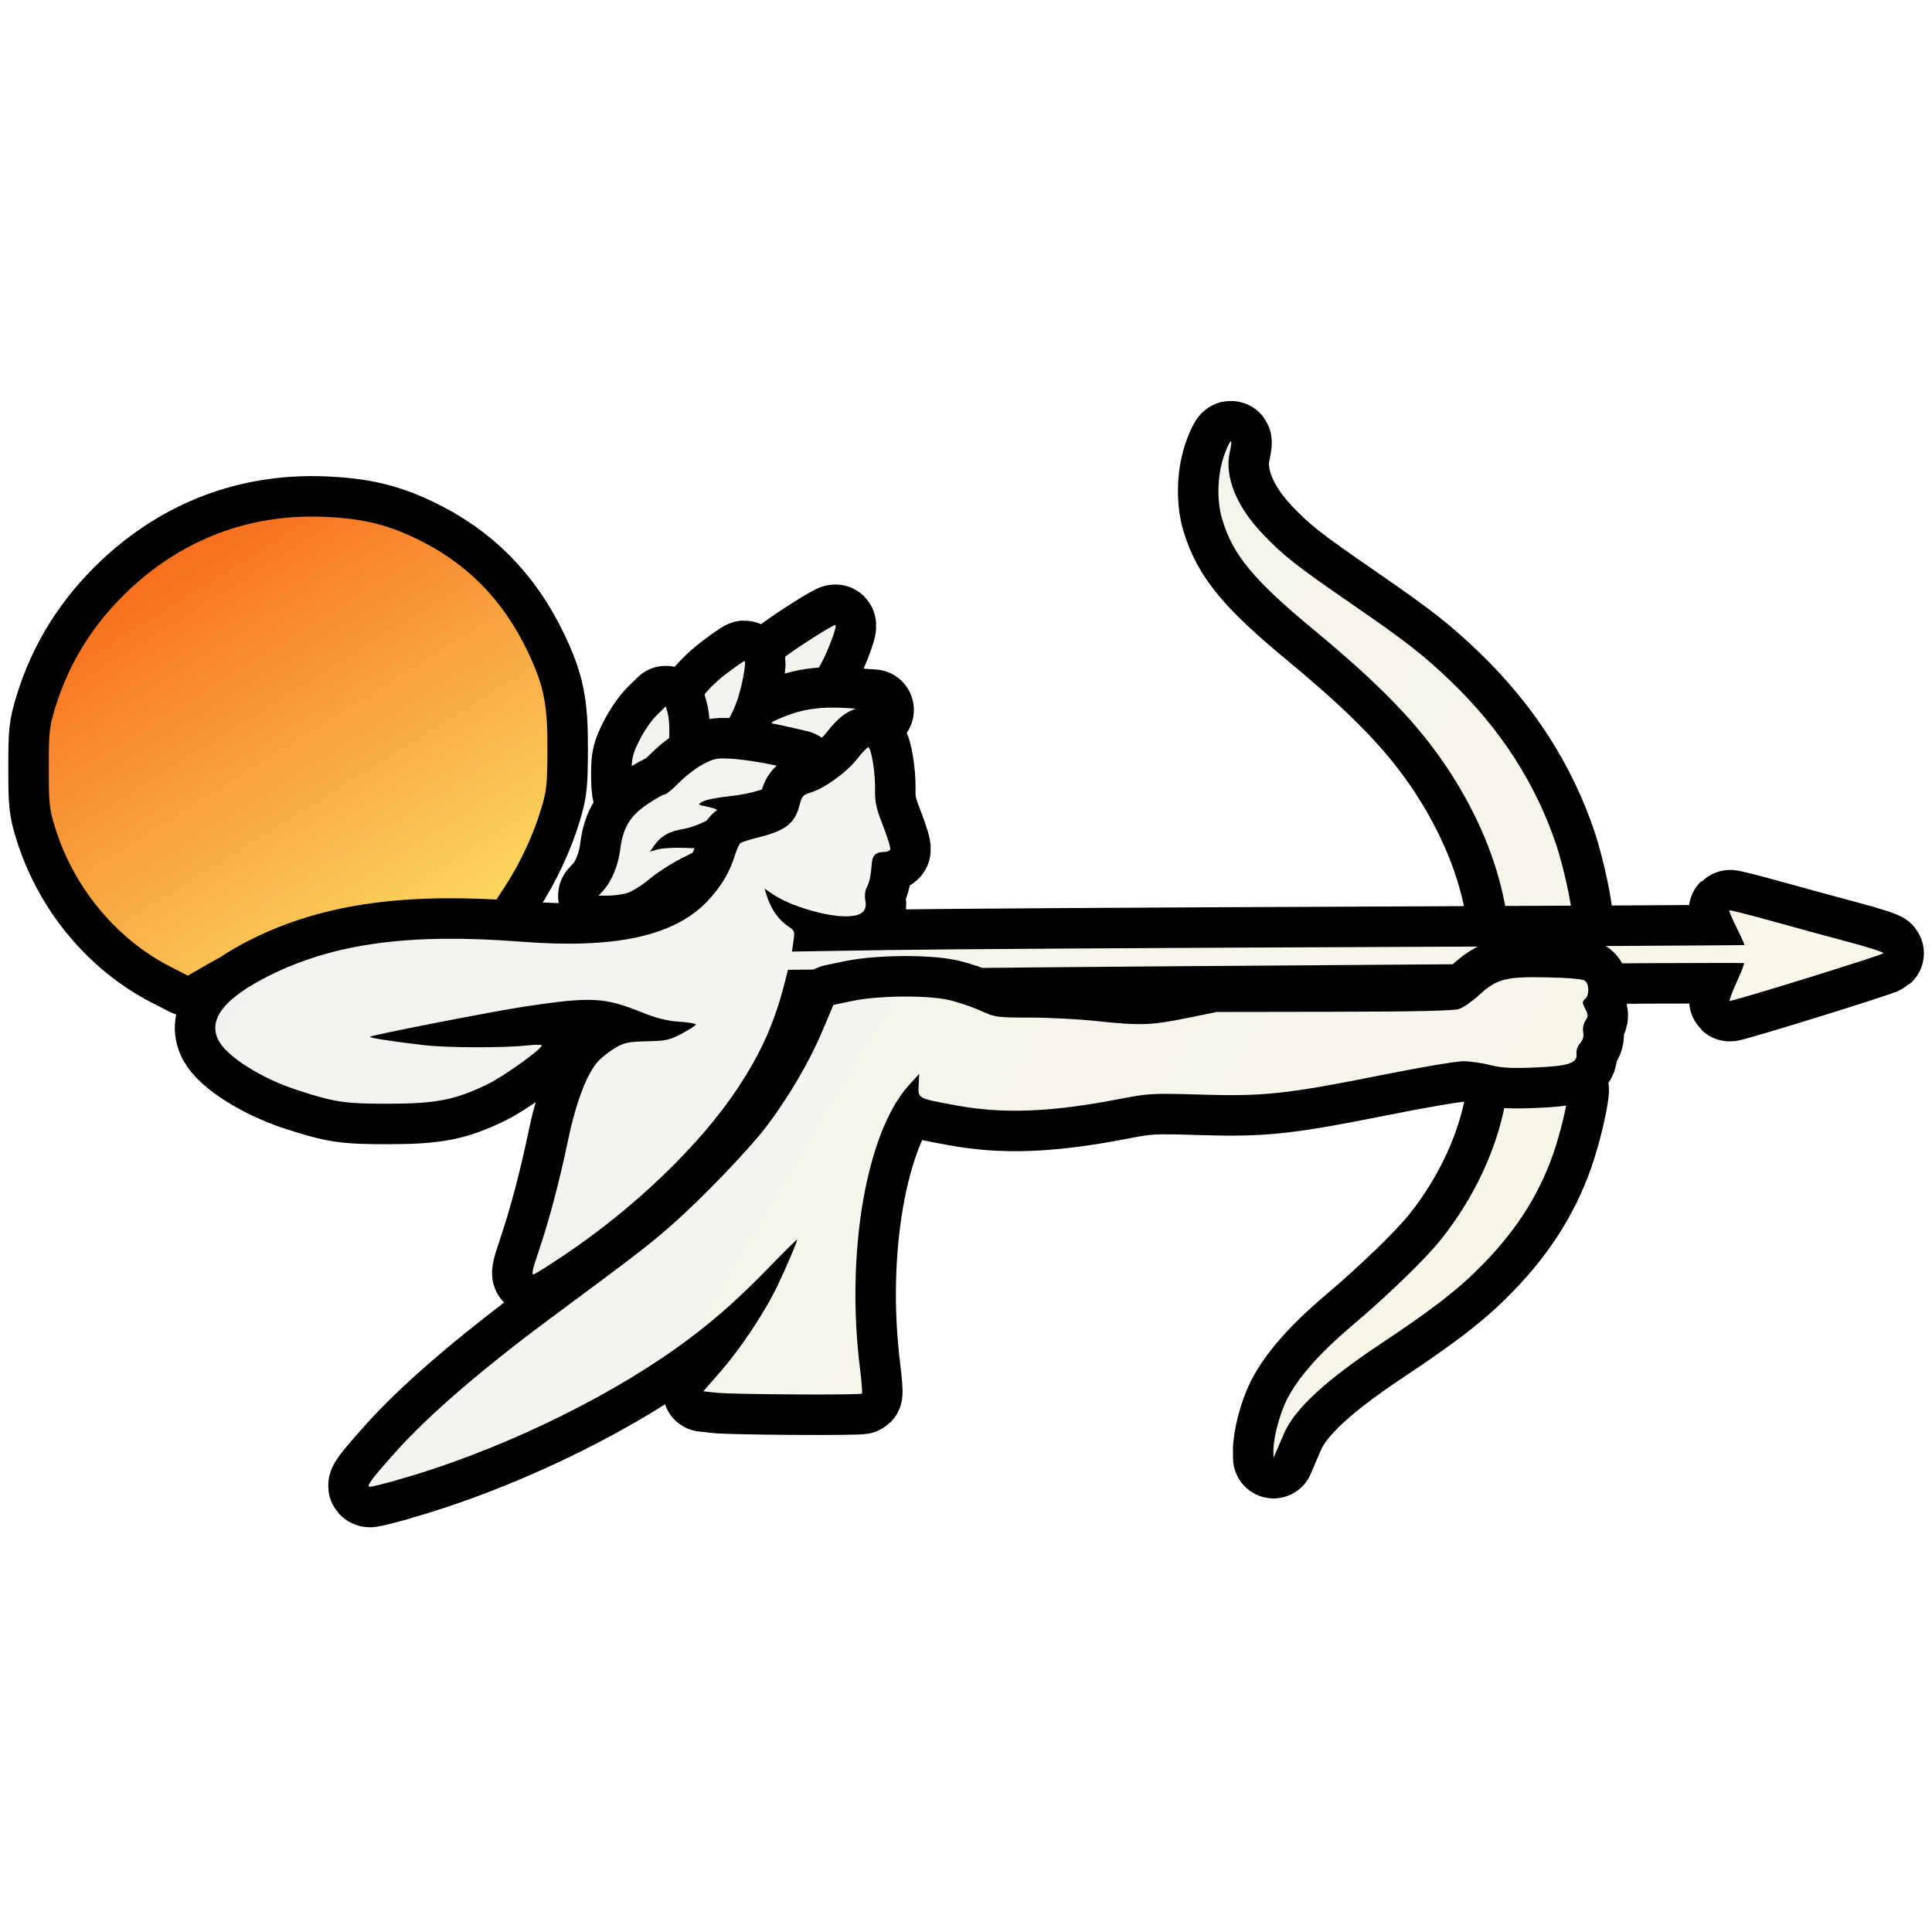
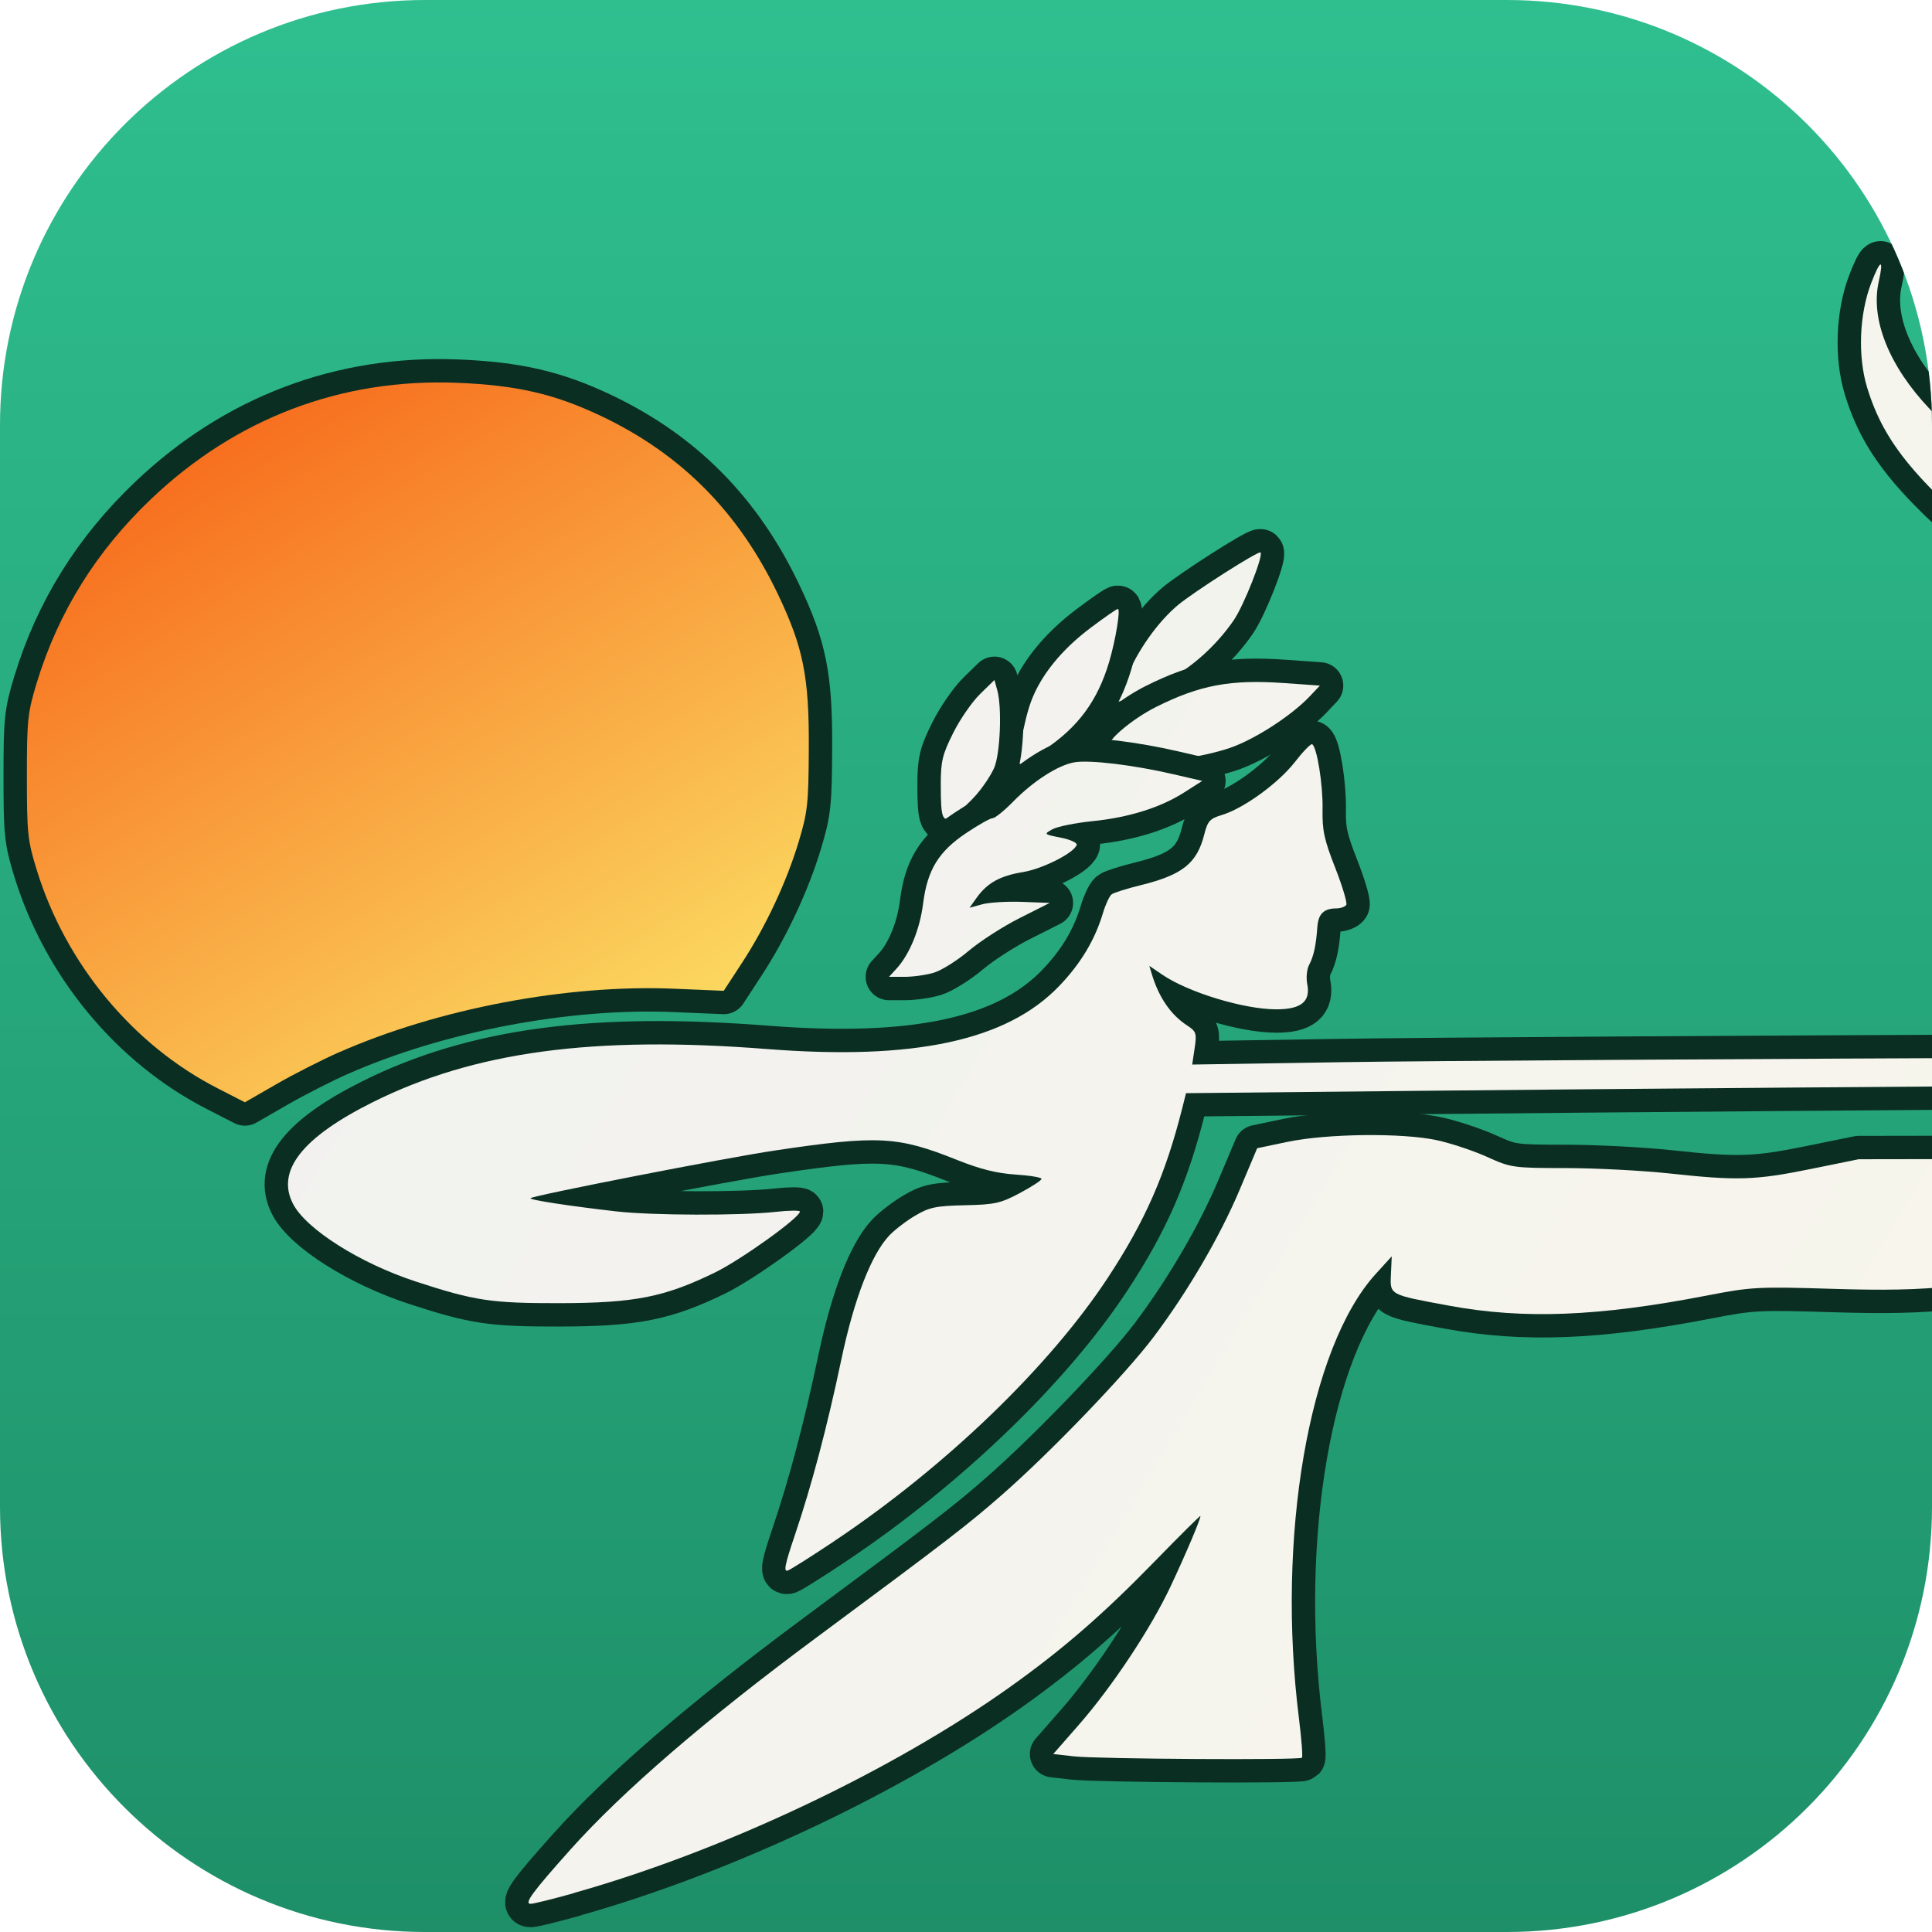
- <svg xmlns="http://www.w3.org/2000/svg" xmlns:xlink="http://www.w3.org/1999/xlink" viewBox="31.9 -0.65 52.5 52.5">
+ <svg xmlns="http://www.w3.org/2000/svg" xmlns:xlink="http://www.w3.org/1999/xlink" viewBox="32.76 6.76 33.48 33.48">
  <defs id="defs1">
    <linearGradient id="linearGradient133">
      <stop style="stop-color:#f76b1c;stop-opacity:1;" offset="0" id="stop133" />
      <stop style="stop-color:#fbda61;stop-opacity:1;" offset="1" id="stop134" />
    </linearGradient>
    <linearGradient id="linearGradient131">
      <stop style="stop-color:#f1f1f0;stop-opacity:1;" offset="0" id="stop131" />
      <stop style="stop-color:#faf7ea;stop-opacity:1;" offset="1" id="stop132" />
    </linearGradient>
    <linearGradient id="linearGradient129">
      <stop style="stop-color:#36d0ac;stop-opacity:1;" offset="0.057" id="stop129" />
      <stop style="stop-color:#60f770;stop-opacity:1;" offset="1" id="stop130" />
    </linearGradient>
    <linearGradient xlink:href="#linearGradient129" id="linearGradient130" x1="14.22" y1="36.916" x2="13.43" y2="51.979" gradientUnits="userSpaceOnUse" />
    <linearGradient xlink:href="#linearGradient129" id="linearGradient130-1" x1="8.4" y1="39.208" x2="19.25" y2="49.686" gradientUnits="userSpaceOnUse" />
    <linearGradient xlink:href="#linearGradient131" id="linearGradient132" x1="40.395" y1="17.88" x2="79.247" y2="41.224" gradientUnits="userSpaceOnUse" />
    <linearGradient xlink:href="#linearGradient133" id="linearGradient134" x1="35.815" y1="16.615" x2="42.996" y2="28.107" gradientUnits="userSpaceOnUse" />
+     <linearGradient id="tile" x1="0" y1="0" x2="0" y2="1">
+       <stop offset="0" stop-color="#2fbf8f" />
+       <stop offset="1" stop-color="#1e8f68" />
+     </linearGradient>
+     <clipPath id="tc">
+       <rect x="32.76" y="6.76" width="33.48" height="33.48" rx="7.366" />
+     </clipPath>
  </defs>
-   <g style="stroke:#000;stroke-width:2.2;stroke-linejoin:round;paint-order:stroke" transform="translate(0.5958692,-2.735163)">
-     <path style="fill:url(#linearGradient132);fill-opacity:1" d="m 52.31,21.328 c 0.462,-0.224 0.918,-0.624 1.234,-1.085 0.174,-0.253 0.517,-1.121 0.464,-1.174 -0.034,-0.034 -1.162,0.686 -1.434,0.914 -0.346,0.29 -0.699,0.788 -0.884,1.247 -0.089,0.221 -0.162,0.41 -0.162,0.42 0,0.033 0.326,-0.102 0.781,-0.322 z" />
-     <path style="fill:url(#linearGradient132);fill-opacity:1" d="m 53.48,22.455 c 0.427,-0.146 1.063,-0.557 1.381,-0.893 l 0.176,-0.186 -0.623,-0.044 c -0.922,-0.065 -1.457,0.034 -2.214,0.413 -0.421,0.21 -0.888,0.609 -0.808,0.689 0.107,0.107 0.92,0.231 1.294,0.198 0.206,-0.018 0.564,-0.098 0.795,-0.177 z" />
-     <path style="fill:url(#linearGradient132);fill-opacity:1" d="m 50.272,22.48 c 0.576,-0.385 0.913,-0.843 1.112,-1.512 0.114,-0.385 0.202,-0.92 0.151,-0.92 -0.021,8e-6 -0.234,0.148 -0.473,0.328 -0.501,0.377 -0.858,0.817 -1.027,1.266 -0.131,0.348 -0.261,1.094 -0.191,1.094 0.025,0 0.217,-0.115 0.428,-0.255 z" />
-     <path style="fill:url(#linearGradient132);fill-opacity:1" d="m 49.092,23.256 c 0.111,-0.127 0.246,-0.331 0.3,-0.454 0.105,-0.242 0.138,-1.04 0.055,-1.342 l -0.05,-0.181 -0.25,0.244 c -0.137,0.134 -0.347,0.437 -0.465,0.674 -0.186,0.372 -0.215,0.491 -0.215,0.886 0,0.626 0.028,0.686 0.249,0.529 0.096,-0.068 0.265,-0.228 0.376,-0.354 z" />
-     <path style="fill:url(#linearGradient132);fill-opacity:1" d="m 48.348,26.351 c 0.132,-0.04 0.402,-0.209 0.601,-0.377 0.199,-0.168 0.596,-0.424 0.884,-0.569 l 0.522,-0.263 -0.476,-0.018 c -0.262,-0.01 -0.575,0.009 -0.695,0.042 l -0.219,0.06 0.124,-0.174 c 0.183,-0.256 0.404,-0.379 0.8,-0.444 0.34,-0.055 0.887,-0.332 0.933,-0.471 0.012,-0.037 -0.112,-0.094 -0.276,-0.126 -0.294,-0.058 -0.296,-0.06 -0.145,-0.145 0.084,-0.047 0.394,-0.11 0.688,-0.14 0.638,-0.064 1.187,-0.236 1.603,-0.503 l 0.306,-0.195 -0.5,-0.116 c -0.695,-0.161 -1.459,-0.253 -1.719,-0.206 -0.284,0.051 -0.71,0.325 -1.06,0.683 -0.153,0.156 -0.312,0.284 -0.352,0.284 -0.04,0 -0.246,0.115 -0.456,0.256 -0.482,0.322 -0.676,0.639 -0.75,1.223 -0.056,0.446 -0.234,0.881 -0.462,1.13 l -0.129,0.141 h 0.269 c 0.148,0 0.377,-0.032 0.509,-0.072 z" />
-     <path style="fill:url(#linearGradient132);fill-opacity:1" d="m 74.029,27.05 c 0,-0.327 -0.234,-1.404 -0.436,-2.009 -0.554,-1.655 -1.511,-3.142 -2.853,-4.432 -0.751,-0.721 -1.213,-1.083 -2.679,-2.093 -1.542,-1.062 -1.888,-1.335 -2.455,-1.932 -0.706,-0.743 -1.031,-1.555 -0.885,-2.207 0.091,-0.408 0.031,-0.396 -0.131,0.025 -0.207,0.539 -0.235,1.27 -0.069,1.812 0.296,0.968 0.856,1.639 2.506,3.005 1.819,1.506 2.847,2.577 3.646,3.797 0.776,1.185 1.294,2.424 1.524,3.641 l 0.109,0.577 h 0.862 0.862 z" />
-     <path style="fill:url(#linearGradient134);fill-opacity:1" d="m 38.037,27.732 c 1.719,-0.758 3.958,-1.182 5.815,-1.103 l 0.854,0.036 0.314,-0.481 c 0.412,-0.63 0.777,-1.409 0.986,-2.106 0.154,-0.512 0.17,-0.659 0.174,-1.625 0.006,-1.227 -0.096,-1.735 -0.528,-2.646 -0.681,-1.434 -1.681,-2.443 -3.072,-3.103 -0.808,-0.383 -1.46,-0.533 -2.488,-0.575 -2.01,-0.081 -3.836,0.611 -5.307,2.011 -0.954,0.908 -1.61,1.962 -1.984,3.188 -0.158,0.519 -0.171,0.645 -0.171,1.625 0,0.978 0.013,1.106 0.169,1.612 0.502,1.632 1.666,3.038 3.137,3.79 l 0.472,0.242 0.545,-0.314 c 0.3,-0.173 0.788,-0.421 1.084,-0.552 z" />
-     <path style="fill:url(#linearGradient132);fill-opacity:1" d="m 46.62,36.202 c 1.928,-1.289 3.723,-3.017 4.739,-4.56 0.649,-0.986 1.002,-1.79 1.293,-2.945 l 0.065,-0.258 4.078,-0.041 c 7.083,-0.072 21.875,-0.167 21.901,-0.141 0.014,0.014 -0.075,0.244 -0.197,0.511 -0.122,0.268 -0.209,0.499 -0.193,0.515 0.033,0.033 4.105,-1.229 4.177,-1.294 0.026,-0.024 -0.41,-0.165 -0.969,-0.313 -0.559,-0.149 -1.507,-0.407 -2.106,-0.574 -0.599,-0.167 -1.1,-0.292 -1.113,-0.279 -0.013,0.013 0.078,0.227 0.202,0.475 0.125,0.248 0.218,0.458 0.207,0.467 -0.011,0.009 -4.674,0.034 -10.363,0.056 -5.689,0.022 -11.508,0.058 -12.93,0.081 l -2.587,0.041 0.042,-0.282 c 0.039,-0.261 0.029,-0.291 -0.131,-0.396 -0.283,-0.185 -0.489,-0.485 -0.611,-0.89 l -0.043,-0.142 0.228,0.155 c 0.452,0.306 1.413,0.598 1.972,0.598 0.433,0 0.598,-0.135 0.536,-0.441 -0.021,-0.107 -0.006,-0.255 0.033,-0.329 0.079,-0.148 0.12,-0.337 0.143,-0.658 0.016,-0.226 0.111,-0.319 0.327,-0.321 0.075,-5e-4 0.154,-0.028 0.174,-0.061 0.02,-0.033 -0.066,-0.321 -0.191,-0.641 -0.192,-0.488 -0.227,-0.651 -0.22,-1.018 0.008,-0.42 -0.096,-1.073 -0.18,-1.125 -0.022,-0.014 -0.158,0.126 -0.301,0.31 -0.286,0.367 -0.89,0.804 -1.263,0.916 -0.208,0.062 -0.247,0.105 -0.305,0.334 -0.127,0.505 -0.377,0.704 -1.108,0.884 -0.237,0.058 -0.461,0.129 -0.499,0.158 -0.037,0.029 -0.104,0.172 -0.148,0.319 -0.141,0.471 -0.385,0.878 -0.762,1.271 -0.906,0.944 -2.509,1.289 -5.063,1.09 -3.009,-0.235 -5.072,0.044 -6.83,0.921 -1.224,0.611 -1.678,1.19 -1.382,1.762 0.228,0.44 1.161,1.03 2.13,1.347 1.024,0.334 1.302,0.376 2.497,0.374 1.296,-0.003 1.809,-0.104 2.688,-0.533 0.451,-0.22 1.469,-0.951 1.469,-1.054 0,-0.023 -0.19,-0.021 -0.422,0.005 -0.607,0.067 -2.145,0.063 -2.766,-0.009 -0.813,-0.093 -1.508,-0.2 -1.481,-0.228 0.048,-0.048 3.395,-0.702 4.231,-0.826 1.791,-0.267 2.13,-0.25 3.156,0.161 0.402,0.161 0.692,0.234 1.016,0.255 0.249,0.016 0.453,0.05 0.453,0.075 0,0.025 -0.168,0.135 -0.374,0.245 -0.334,0.178 -0.435,0.201 -0.953,0.212 -0.501,0.011 -0.617,0.035 -0.86,0.179 -0.155,0.091 -0.357,0.246 -0.45,0.344 -0.312,0.329 -0.61,1.097 -0.831,2.145 -0.25,1.187 -0.515,2.186 -0.808,3.053 -0.172,0.508 -0.198,0.638 -0.12,0.609 0.054,-0.021 0.415,-0.249 0.801,-0.507 z" />
-     <path style="fill:url(#linearGradient132);fill-opacity:1" d="m 66.207,41.016 c 0.286,-0.648 1.118,-1.417 2.603,-2.406 1.463,-0.974 2.133,-1.495 2.79,-2.168 0.968,-0.991 1.6,-2.014 1.979,-3.208 0.202,-0.634 0.393,-1.535 0.337,-1.591 -0.019,-0.019 -0.391,-0.034 -0.829,-0.034 h -0.795 l -0.078,0.422 c -0.238,1.292 -0.856,2.61 -1.751,3.734 -0.418,0.525 -1.443,1.518 -2.421,2.346 -0.889,0.752 -1.466,1.408 -1.772,2.013 -0.193,0.383 -0.368,1.053 -0.362,1.391 l 0.003,0.188 0.065,-0.156 c 0.036,-0.086 0.139,-0.325 0.23,-0.531 z" />
-     <path style="fill:url(#linearGradient132);fill-opacity:1" d="m 42.105,42.3 c 2.581,-0.725 5.52,-2.114 7.573,-3.579 0.912,-0.651 1.599,-1.248 2.492,-2.164 0.438,-0.45 0.797,-0.806 0.797,-0.791 0,0.06 -0.254,0.66 -0.517,1.219 -0.343,0.73 -1.013,1.74 -1.596,2.406 l -0.438,0.5 0.354,0.04 c 0.411,0.047 3.912,0.068 3.956,0.024 0.016,-0.016 -0.007,-0.319 -0.051,-0.672 -0.396,-3.15 0.17,-6.435 1.328,-7.71 l 0.279,-0.307 -0.014,0.306 c -0.017,0.368 -0.038,0.356 1.005,0.549 1.296,0.24 2.591,0.189 4.474,-0.176 0.77,-0.149 0.879,-0.155 2.187,-0.115 1.712,0.052 2.337,-0.015 4.919,-0.532 1.03,-0.206 2.024,-0.375 2.208,-0.375 0.184,0 0.512,0.046 0.73,0.102 0.31,0.08 0.575,0.095 1.227,0.068 0.925,-0.038 1.161,-0.119 1.126,-0.386 -0.011,-0.08 0.033,-0.204 0.098,-0.275 0.078,-0.086 0.106,-0.185 0.084,-0.299 -0.019,-0.097 0.007,-0.23 0.059,-0.31 0.081,-0.123 0.08,-0.162 -0.005,-0.326 -0.085,-0.164 -0.085,-0.195 -0.004,-0.262 0.118,-0.098 0.119,-0.398 0.001,-0.496 -0.059,-0.049 -0.414,-0.082 -1.016,-0.095 -1.138,-0.025 -1.379,0.037 -1.86,0.477 -0.187,0.171 -0.433,0.343 -0.546,0.382 -0.143,0.049 -1.186,0.073 -3.394,0.076 l -3.188,0.005 -0.836,0.17 c -0.954,0.194 -1.267,0.204 -2.445,0.076 -0.464,-0.05 -1.269,-0.092 -1.788,-0.093 -0.921,-0.001 -0.955,-0.006 -1.371,-0.194 -0.234,-0.106 -0.625,-0.236 -0.868,-0.289 -0.599,-0.13 -1.904,-0.115 -2.591,0.029 l -0.524,0.11 -0.302,0.716 c -0.345,0.817 -0.895,1.758 -1.488,2.549 -0.482,0.642 -1.773,1.987 -2.621,2.731 -0.605,0.531 -0.945,0.792 -3.234,2.489 -1.916,1.42 -3.353,2.659 -4.255,3.668 -0.66,0.738 -0.809,0.941 -0.69,0.941 0.048,0 0.384,-0.083 0.747,-0.185 z" />
+   <rect x="32.76" y="6.76" width="33.48" height="33.48" rx="7.366" fill="url(#tile)" />
+   <g clip-path="url(#tc)">
+     <g style="stroke:#0b2e22;stroke-width:0.81;stroke-linejoin:round;paint-order:stroke" transform="translate(0.5958692,-2.735163)">
+       <path style="fill:url(#linearGradient132);fill-opacity:1" d="m 52.31,21.328 c 0.462,-0.224 0.918,-0.624 1.234,-1.085 0.174,-0.253 0.517,-1.121 0.464,-1.174 -0.034,-0.034 -1.162,0.686 -1.434,0.914 -0.346,0.29 -0.699,0.788 -0.884,1.247 -0.089,0.221 -0.162,0.41 -0.162,0.42 0,0.033 0.326,-0.102 0.781,-0.322 z" />
+       <path style="fill:url(#linearGradient132);fill-opacity:1" d="m 53.48,22.455 c 0.427,-0.146 1.063,-0.557 1.381,-0.893 l 0.176,-0.186 -0.623,-0.044 c -0.922,-0.065 -1.457,0.034 -2.214,0.413 -0.421,0.21 -0.888,0.609 -0.808,0.689 0.107,0.107 0.92,0.231 1.294,0.198 0.206,-0.018 0.564,-0.098 0.795,-0.177 z" />
+       <path style="fill:url(#linearGradient132);fill-opacity:1" d="m 50.272,22.48 c 0.576,-0.385 0.913,-0.843 1.112,-1.512 0.114,-0.385 0.202,-0.92 0.151,-0.92 -0.021,8e-6 -0.234,0.148 -0.473,0.328 -0.501,0.377 -0.858,0.817 -1.027,1.266 -0.131,0.348 -0.261,1.094 -0.191,1.094 0.025,0 0.217,-0.115 0.428,-0.255 z" />
+       <path style="fill:url(#linearGradient132);fill-opacity:1" d="m 49.092,23.256 c 0.111,-0.127 0.246,-0.331 0.3,-0.454 0.105,-0.242 0.138,-1.04 0.055,-1.342 l -0.05,-0.181 -0.25,0.244 c -0.137,0.134 -0.347,0.437 -0.465,0.674 -0.186,0.372 -0.215,0.491 -0.215,0.886 0,0.626 0.028,0.686 0.249,0.529 0.096,-0.068 0.265,-0.228 0.376,-0.354 z" />
+       <path style="fill:url(#linearGradient132);fill-opacity:1" d="m 48.348,26.351 c 0.132,-0.04 0.402,-0.209 0.601,-0.377 0.199,-0.168 0.596,-0.424 0.884,-0.569 l 0.522,-0.263 -0.476,-0.018 c -0.262,-0.01 -0.575,0.009 -0.695,0.042 l -0.219,0.06 0.124,-0.174 c 0.183,-0.256 0.404,-0.379 0.8,-0.444 0.34,-0.055 0.887,-0.332 0.933,-0.471 0.012,-0.037 -0.112,-0.094 -0.276,-0.126 -0.294,-0.058 -0.296,-0.06 -0.145,-0.145 0.084,-0.047 0.394,-0.11 0.688,-0.14 0.638,-0.064 1.187,-0.236 1.603,-0.503 l 0.306,-0.195 -0.5,-0.116 c -0.695,-0.161 -1.459,-0.253 -1.719,-0.206 -0.284,0.051 -0.71,0.325 -1.06,0.683 -0.153,0.156 -0.312,0.284 -0.352,0.284 -0.04,0 -0.246,0.115 -0.456,0.256 -0.482,0.322 -0.676,0.639 -0.75,1.223 -0.056,0.446 -0.234,0.881 -0.462,1.13 l -0.129,0.141 h 0.269 c 0.148,0 0.377,-0.032 0.509,-0.072 z" />
+       <path style="fill:url(#linearGradient132);fill-opacity:1" d="m 74.029,27.05 c 0,-0.327 -0.234,-1.404 -0.436,-2.009 -0.554,-1.655 -1.511,-3.142 -2.853,-4.432 -0.751,-0.721 -1.213,-1.083 -2.679,-2.093 -1.542,-1.062 -1.888,-1.335 -2.455,-1.932 -0.706,-0.743 -1.031,-1.555 -0.885,-2.207 0.091,-0.408 0.031,-0.396 -0.131,0.025 -0.207,0.539 -0.235,1.27 -0.069,1.812 0.296,0.968 0.856,1.639 2.506,3.005 1.819,1.506 2.847,2.577 3.646,3.797 0.776,1.185 1.294,2.424 1.524,3.641 l 0.109,0.577 h 0.862 0.862 z" />
+       <path style="fill:url(#linearGradient134);fill-opacity:1" d="m 38.037,27.732 c 1.719,-0.758 3.958,-1.182 5.815,-1.103 l 0.854,0.036 0.314,-0.481 c 0.412,-0.63 0.777,-1.409 0.986,-2.106 0.154,-0.512 0.17,-0.659 0.174,-1.625 0.006,-1.227 -0.096,-1.735 -0.528,-2.646 -0.681,-1.434 -1.681,-2.443 -3.072,-3.103 -0.808,-0.383 -1.46,-0.533 -2.488,-0.575 -2.01,-0.081 -3.836,0.611 -5.307,2.011 -0.954,0.908 -1.61,1.962 -1.984,3.188 -0.158,0.519 -0.171,0.645 -0.171,1.625 0,0.978 0.013,1.106 0.169,1.612 0.502,1.632 1.666,3.038 3.137,3.79 l 0.472,0.242 0.545,-0.314 c 0.3,-0.173 0.788,-0.421 1.084,-0.552 z" />
+       <path style="fill:url(#linearGradient132);fill-opacity:1" d="m 46.62,36.202 c 1.928,-1.289 3.723,-3.017 4.739,-4.56 0.649,-0.986 1.002,-1.79 1.293,-2.945 l 0.065,-0.258 4.078,-0.041 c 7.083,-0.072 21.875,-0.167 21.901,-0.141 0.014,0.014 -0.075,0.244 -0.197,0.511 -0.122,0.268 -0.209,0.499 -0.193,0.515 0.033,0.033 4.105,-1.229 4.177,-1.294 0.026,-0.024 -0.41,-0.165 -0.969,-0.313 -0.559,-0.149 -1.507,-0.407 -2.106,-0.574 -0.599,-0.167 -1.1,-0.292 -1.113,-0.279 -0.013,0.013 0.078,0.227 0.202,0.475 0.125,0.248 0.218,0.458 0.207,0.467 -0.011,0.009 -4.674,0.034 -10.363,0.056 -5.689,0.022 -11.508,0.058 -12.93,0.081 l -2.587,0.041 0.042,-0.282 c 0.039,-0.261 0.029,-0.291 -0.131,-0.396 -0.283,-0.185 -0.489,-0.485 -0.611,-0.89 l -0.043,-0.142 0.228,0.155 c 0.452,0.306 1.413,0.598 1.972,0.598 0.433,0 0.598,-0.135 0.536,-0.441 -0.021,-0.107 -0.006,-0.255 0.033,-0.329 0.079,-0.148 0.12,-0.337 0.143,-0.658 0.016,-0.226 0.111,-0.319 0.327,-0.321 0.075,-5e-4 0.154,-0.028 0.174,-0.061 0.02,-0.033 -0.066,-0.321 -0.191,-0.641 -0.192,-0.488 -0.227,-0.651 -0.22,-1.018 0.008,-0.42 -0.096,-1.073 -0.18,-1.125 -0.022,-0.014 -0.158,0.126 -0.301,0.31 -0.286,0.367 -0.89,0.804 -1.263,0.916 -0.208,0.062 -0.247,0.105 -0.305,0.334 -0.127,0.505 -0.377,0.704 -1.108,0.884 -0.237,0.058 -0.461,0.129 -0.499,0.158 -0.037,0.029 -0.104,0.172 -0.148,0.319 -0.141,0.471 -0.385,0.878 -0.762,1.271 -0.906,0.944 -2.509,1.289 -5.063,1.09 -3.009,-0.235 -5.072,0.044 -6.83,0.921 -1.224,0.611 -1.678,1.19 -1.382,1.762 0.228,0.44 1.161,1.03 2.13,1.347 1.024,0.334 1.302,0.376 2.497,0.374 1.296,-0.003 1.809,-0.104 2.688,-0.533 0.451,-0.22 1.469,-0.951 1.469,-1.054 0,-0.023 -0.19,-0.021 -0.422,0.005 -0.607,0.067 -2.145,0.063 -2.766,-0.009 -0.813,-0.093 -1.508,-0.2 -1.481,-0.228 0.048,-0.048 3.395,-0.702 4.231,-0.826 1.791,-0.267 2.13,-0.25 3.156,0.161 0.402,0.161 0.692,0.234 1.016,0.255 0.249,0.016 0.453,0.05 0.453,0.075 0,0.025 -0.168,0.135 -0.374,0.245 -0.334,0.178 -0.435,0.201 -0.953,0.212 -0.501,0.011 -0.617,0.035 -0.86,0.179 -0.155,0.091 -0.357,0.246 -0.45,0.344 -0.312,0.329 -0.61,1.097 -0.831,2.145 -0.25,1.187 -0.515,2.186 -0.808,3.053 -0.172,0.508 -0.198,0.638 -0.12,0.609 0.054,-0.021 0.415,-0.249 0.801,-0.507 z" />
+       <path style="fill:url(#linearGradient132);fill-opacity:1" d="m 66.207,41.016 c 0.286,-0.648 1.118,-1.417 2.603,-2.406 1.463,-0.974 2.133,-1.495 2.79,-2.168 0.968,-0.991 1.6,-2.014 1.979,-3.208 0.202,-0.634 0.393,-1.535 0.337,-1.591 -0.019,-0.019 -0.391,-0.034 -0.829,-0.034 h -0.795 l -0.078,0.422 c -0.238,1.292 -0.856,2.61 -1.751,3.734 -0.418,0.525 -1.443,1.518 -2.421,2.346 -0.889,0.752 -1.466,1.408 -1.772,2.013 -0.193,0.383 -0.368,1.053 -0.362,1.391 l 0.003,0.188 0.065,-0.156 c 0.036,-0.086 0.139,-0.325 0.23,-0.531 z" />
+       <path style="fill:url(#linearGradient132);fill-opacity:1" d="m 42.105,42.3 c 2.581,-0.725 5.52,-2.114 7.573,-3.579 0.912,-0.651 1.599,-1.248 2.492,-2.164 0.438,-0.45 0.797,-0.806 0.797,-0.791 0,0.06 -0.254,0.66 -0.517,1.219 -0.343,0.73 -1.013,1.74 -1.596,2.406 l -0.438,0.5 0.354,0.04 c 0.411,0.047 3.912,0.068 3.956,0.024 0.016,-0.016 -0.007,-0.319 -0.051,-0.672 -0.396,-3.15 0.17,-6.435 1.328,-7.71 l 0.279,-0.307 -0.014,0.306 c -0.017,0.368 -0.038,0.356 1.005,0.549 1.296,0.24 2.591,0.189 4.474,-0.176 0.77,-0.149 0.879,-0.155 2.187,-0.115 1.712,0.052 2.337,-0.015 4.919,-0.532 1.03,-0.206 2.024,-0.375 2.208,-0.375 0.184,0 0.512,0.046 0.73,0.102 0.31,0.08 0.575,0.095 1.227,0.068 0.925,-0.038 1.161,-0.119 1.126,-0.386 -0.011,-0.08 0.033,-0.204 0.098,-0.275 0.078,-0.086 0.106,-0.185 0.084,-0.299 -0.019,-0.097 0.007,-0.23 0.059,-0.31 0.081,-0.123 0.08,-0.162 -0.005,-0.326 -0.085,-0.164 -0.085,-0.195 -0.004,-0.262 0.118,-0.098 0.119,-0.398 0.001,-0.496 -0.059,-0.049 -0.414,-0.082 -1.016,-0.095 -1.138,-0.025 -1.379,0.037 -1.86,0.477 -0.187,0.171 -0.433,0.343 -0.546,0.382 -0.143,0.049 -1.186,0.073 -3.394,0.076 l -3.188,0.005 -0.836,0.17 c -0.954,0.194 -1.267,0.204 -2.445,0.076 -0.464,-0.05 -1.269,-0.092 -1.788,-0.093 -0.921,-0.001 -0.955,-0.006 -1.371,-0.194 -0.234,-0.106 -0.625,-0.236 -0.868,-0.289 -0.599,-0.13 -1.904,-0.115 -2.591,0.029 l -0.524,0.11 -0.302,0.716 c -0.345,0.817 -0.895,1.758 -1.488,2.549 -0.482,0.642 -1.773,1.987 -2.621,2.731 -0.605,0.531 -0.945,0.792 -3.234,2.489 -1.916,1.42 -3.353,2.659 -4.255,3.668 -0.66,0.738 -0.809,0.941 -0.69,0.941 0.048,0 0.384,-0.083 0.747,-0.185 z" />
+     </g>
  </g>
</svg>
